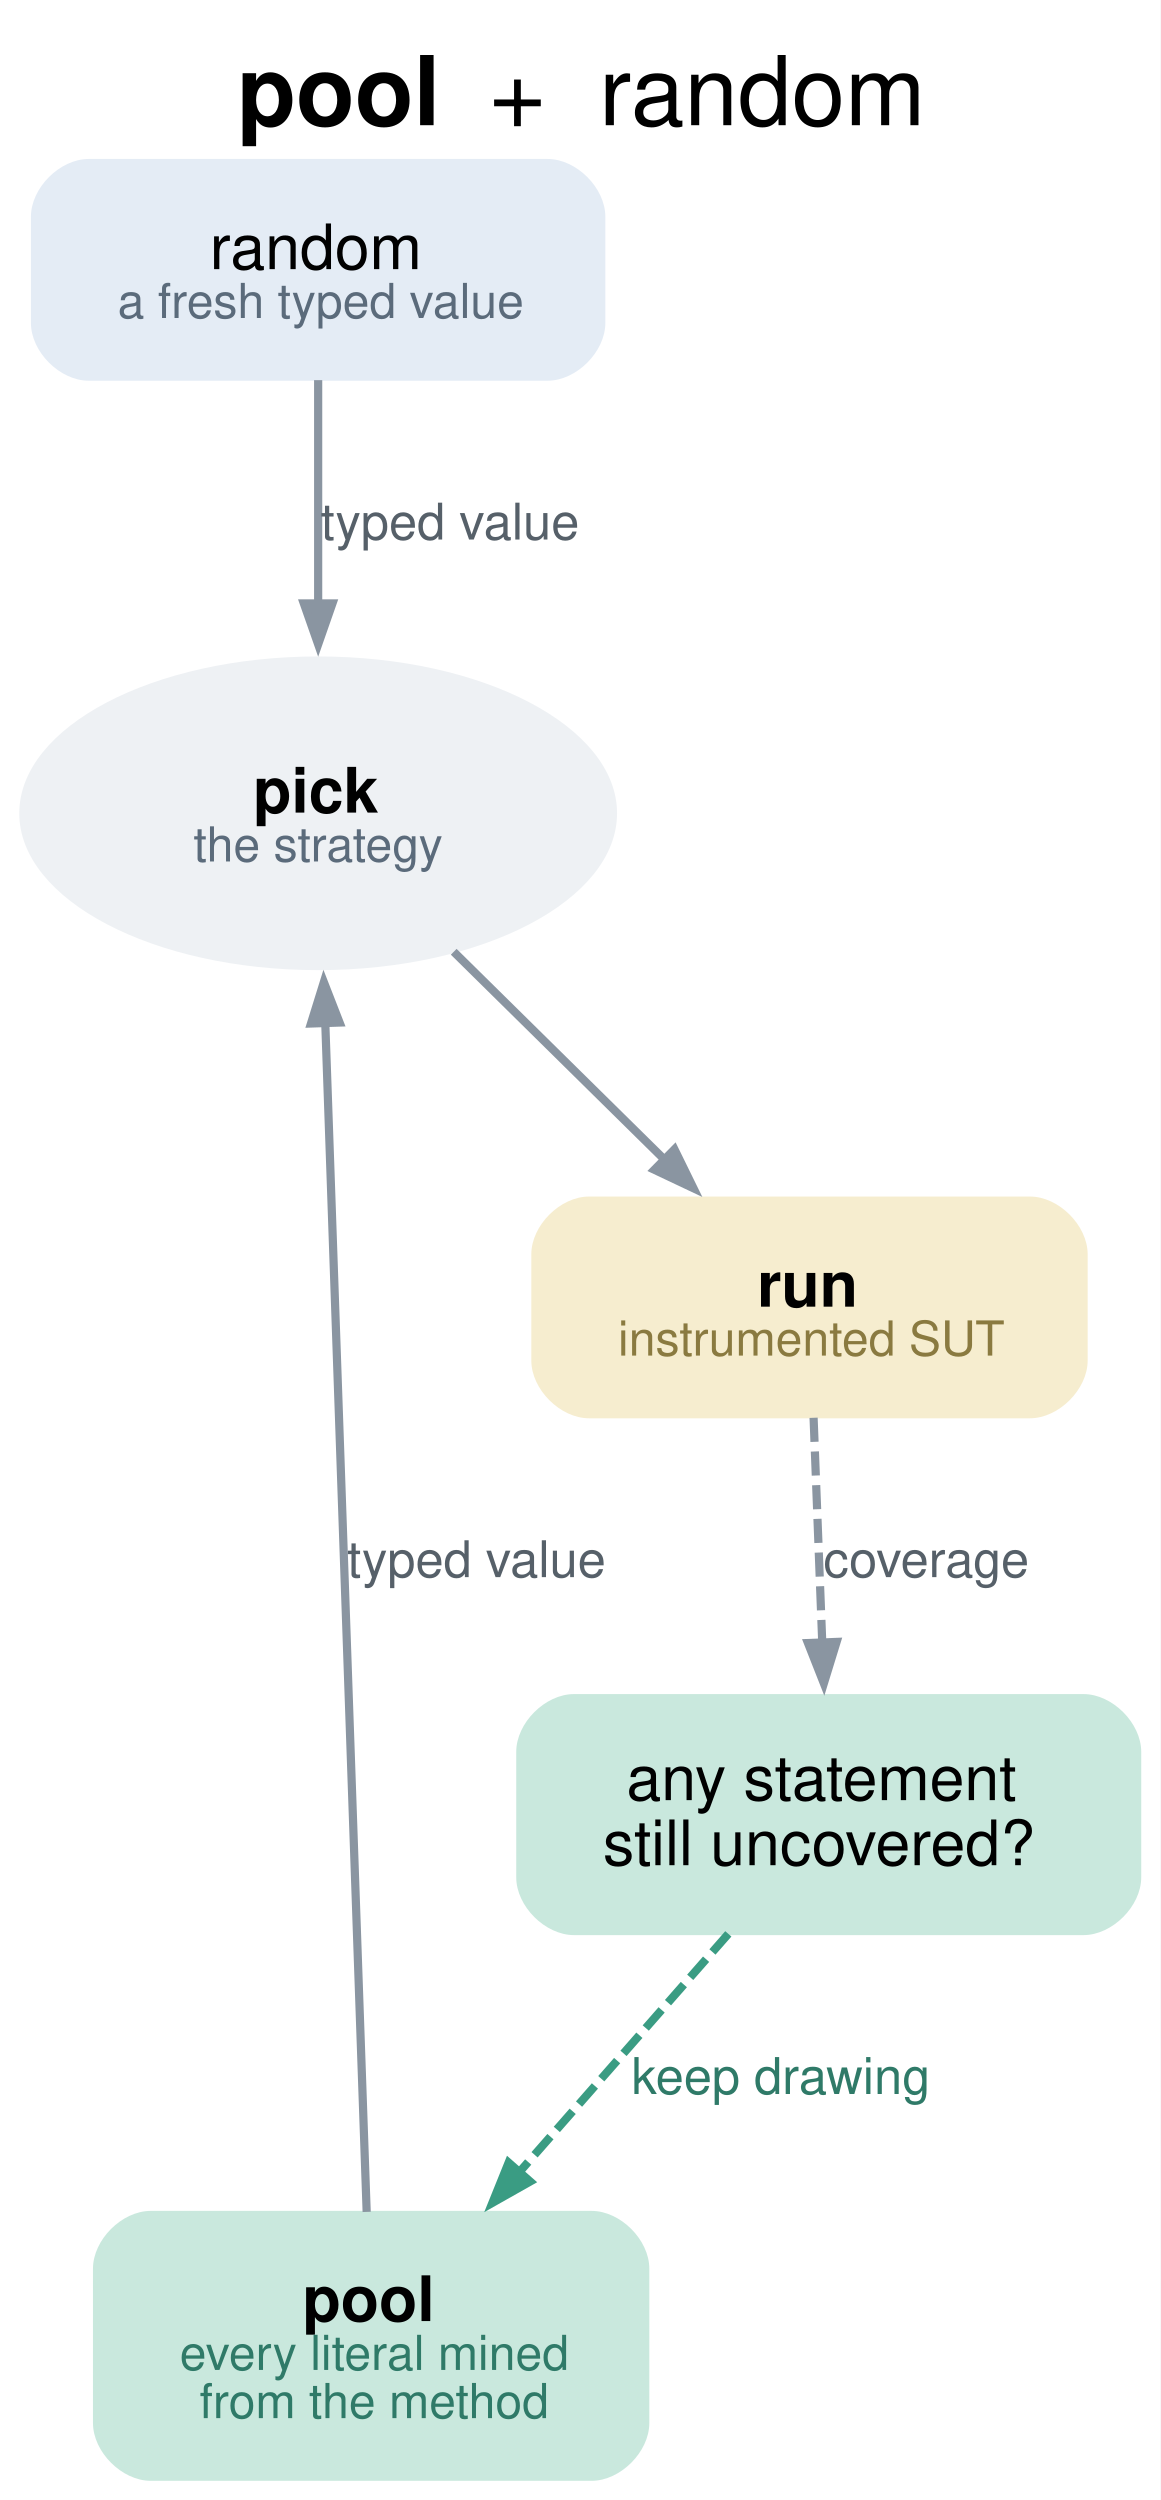
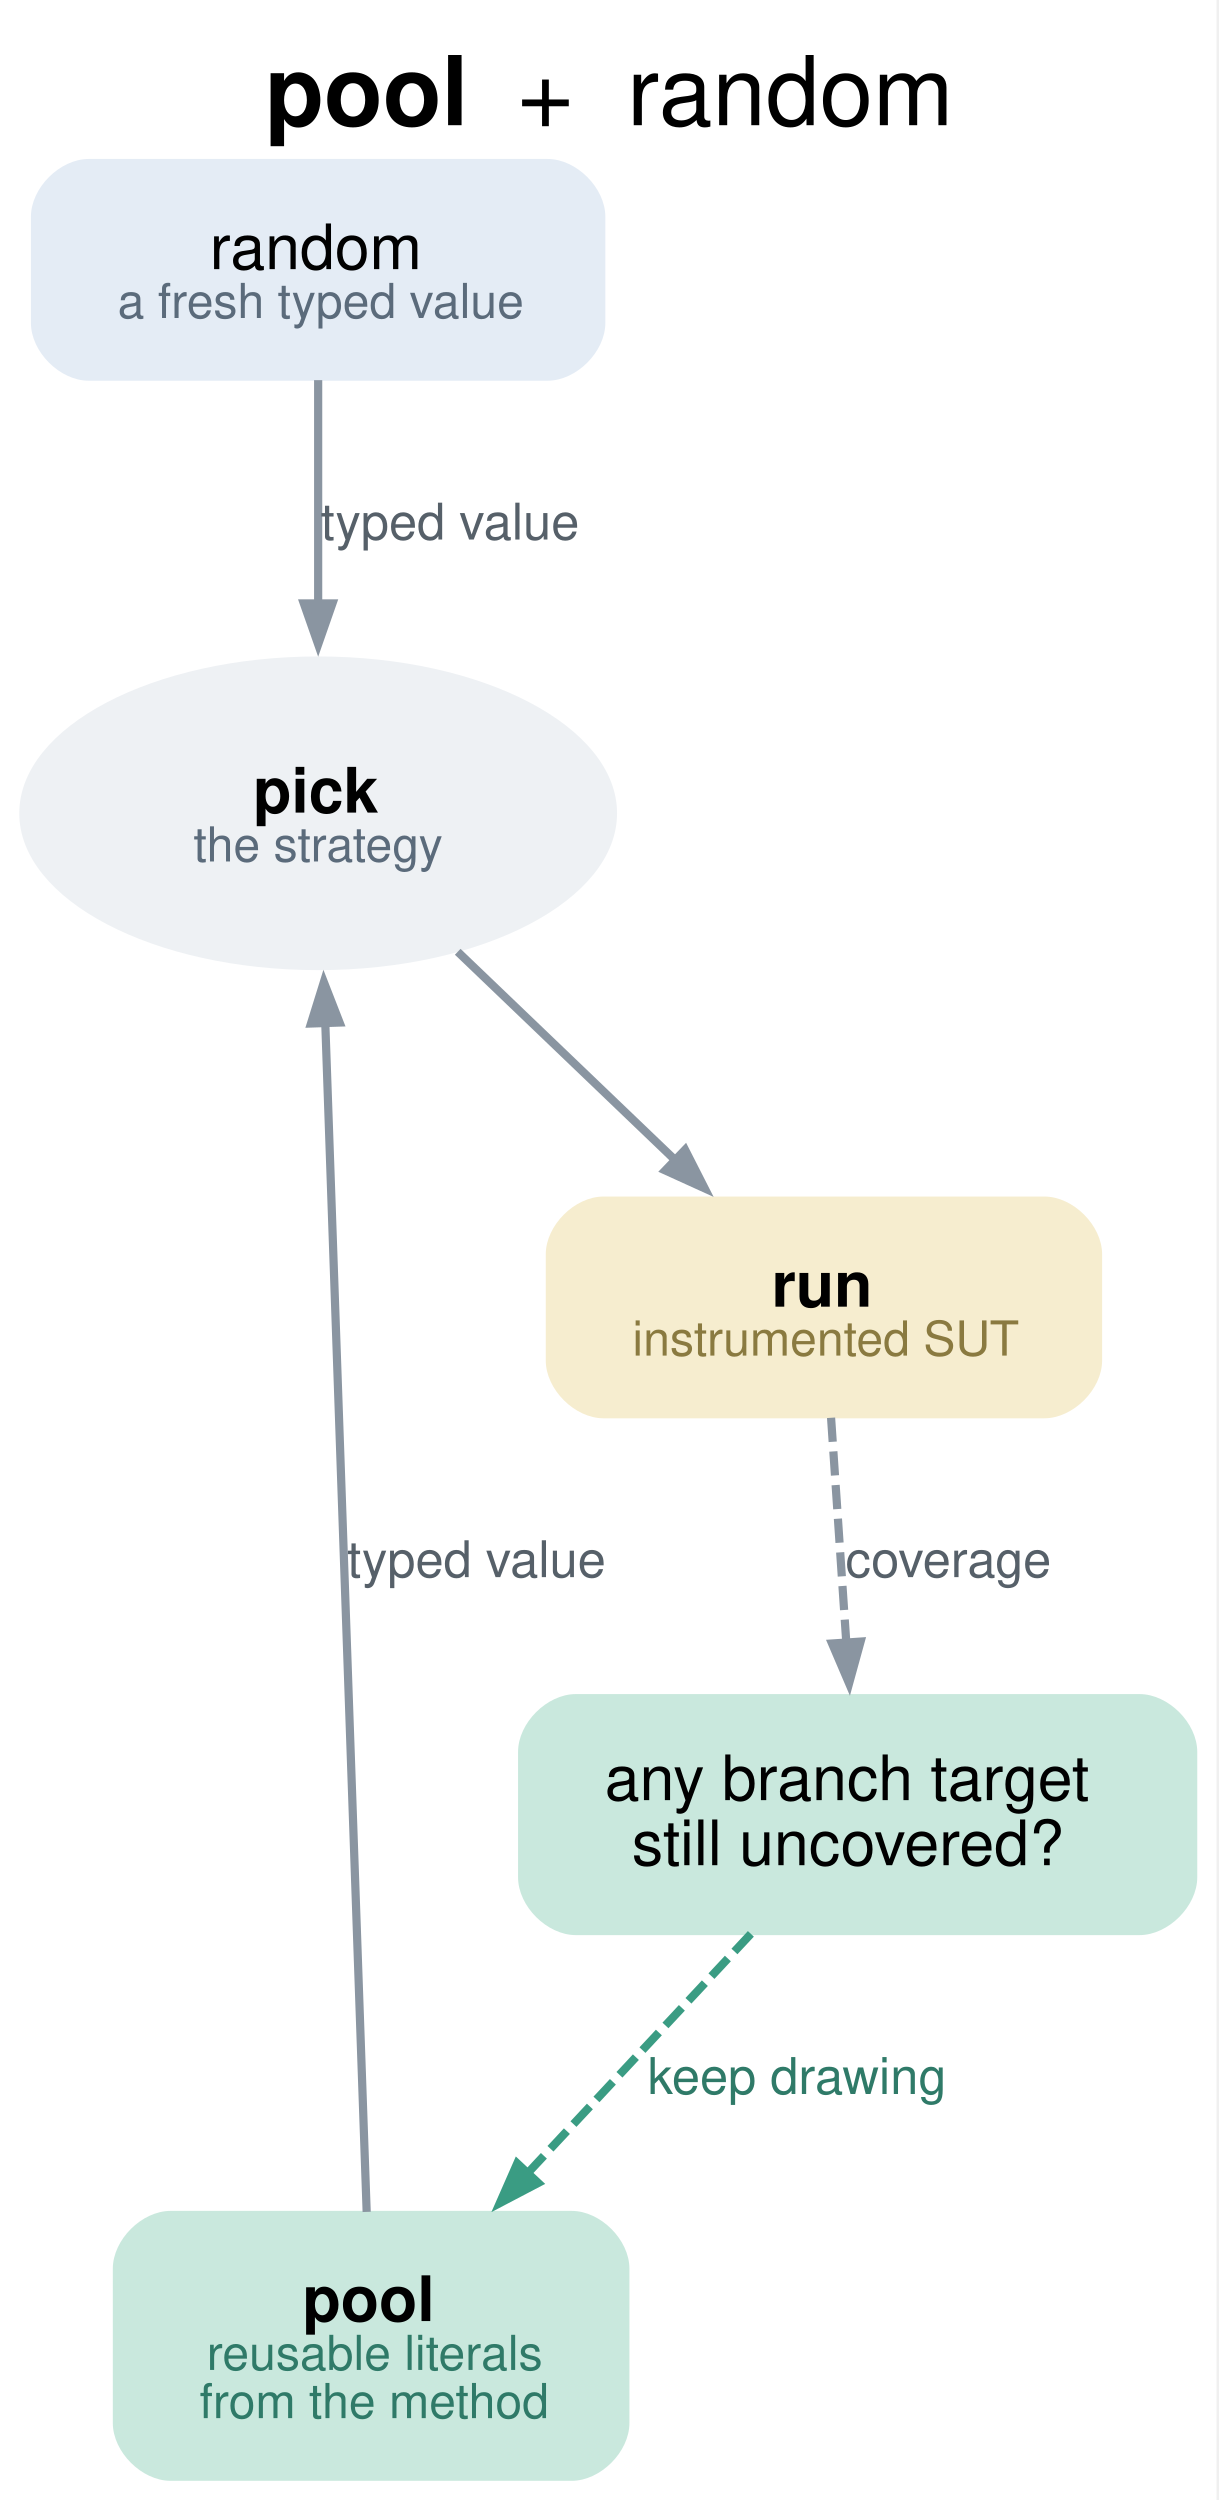
- <svg xmlns="http://www.w3.org/2000/svg" width="241pt" height="519pt" viewBox="0.00 0.00 241.00 519.00">
+ <svg xmlns="http://www.w3.org/2000/svg" width="253pt" height="519pt" viewBox="0.00 0.00 253.00 519.00">
  <g id="graph0" class="graph" transform="scale(1 1) rotate(0) translate(4 515.02)">
-     <polygon fill="white" stroke="none" points="-4,4 -4,-515.02 236.92,-515.02 236.92,4 -4,4" />
-     <text xml:space="preserve" text-anchor="start" x="45.21" y="-489.02" font-family="Helvetica,sans-Serif" font-weight="bold" font-size="20.00">pool</text>
-     <text xml:space="preserve" text-anchor="start" x="86.46" y="-489.02" font-family="Helvetica,sans-Serif" font-size="20.00">  +  random</text>
+     <polygon fill="white" stroke="none" points="-4,4 -4,-515.02 248.55,-515.02 248.55,4 -4,4" />
+     <text xml:space="preserve" text-anchor="start" x="51.02" y="-489.02" font-family="Helvetica,sans-Serif" font-weight="bold" font-size="20.00">pool</text>
+     <text xml:space="preserve" text-anchor="start" x="92.27" y="-489.02" font-family="Helvetica,sans-Serif" font-size="20.00">  +  random</text>
    <g id="node1" class="node">
      <path fill="#e4ecf5" stroke="black" stroke-width="0" d="M109.67,-482.02C109.67,-482.02 14.42,-482.02 14.42,-482.02 8.42,-482.02 2.42,-476.02 2.42,-470.02 2.42,-470.02 2.42,-447.98 2.42,-447.98 2.42,-441.98 8.42,-435.98 14.42,-435.98 14.42,-435.98 109.67,-435.98 109.67,-435.98 115.67,-435.98 121.67,-441.98 121.67,-447.98 121.67,-447.98 121.67,-470.02 121.67,-470.02 121.67,-476.02 115.67,-482.02 109.67,-482.02" />
      <text xml:space="preserve" text-anchor="start" x="39.55" y="-459.15" font-family="Helvetica,sans-Serif" font-size="13.00">random</text>
      <text xml:space="preserve" text-anchor="start" x="20.42" y="-449" font-family="Helvetica,sans-Serif" font-size="10.00" fill="#5b6b7b">a fresh typed value</text>
    </g>
    <g id="node4" class="node">
      <ellipse fill="#eef1f4" stroke="black" stroke-width="0" cx="62.05" cy="-346.18" rx="62.05" ry="32.56" />
      <text xml:space="preserve" text-anchor="start" x="48.55" y="-346.33" font-family="Helvetica,sans-Serif" font-weight="bold" font-size="13.00">pick</text>
      <text xml:space="preserve" text-anchor="start" x="36.17" y="-336.18" font-family="Helvetica,sans-Serif" font-size="10.00" fill="#5b6b7b">the strategy</text>
    </g>
    <g id="edge1" class="edge">
      <path fill="none" stroke="#8a95a1" stroke-width="1.7" d="M62.05,-436.1C62.05,-422.78 62.05,-405.31 62.05,-389.39" />
      <polygon fill="#8a95a1" stroke="#8a95a1" stroke-width="1.7" points="65.02,-389.75 62.05,-381.25 59.07,-389.75 65.02,-389.75" />
      <text xml:space="preserve" text-anchor="middle" x="89.42" y="-403.01" font-family="Helvetica,sans-Serif" font-size="10.50" fill="#566069">typed value</text>
    </g>
    <g id="node2" class="node">
-       <path fill="#c9e8dd" stroke="black" stroke-width="0" d="M118.8,-56.04C118.8,-56.04 27.3,-56.04 27.3,-56.04 21.3,-56.04 15.3,-50.04 15.3,-44.04 15.3,-44.04 15.3,-12 15.3,-12 15.3,-6 21.3,0 27.3,0 27.3,0 118.8,0 118.8,0 124.8,0 130.8,-6 130.8,-12 130.8,-12 130.8,-44.04 130.8,-44.04 130.8,-50.04 124.8,-56.04 118.8,-56.04" />
+       <path fill="#c9e8dd" stroke="black" stroke-width="0" d="M114.67,-56.04C114.67,-56.04 31.42,-56.04 31.42,-56.04 25.42,-56.04 19.42,-50.04 19.42,-44.04 19.42,-44.04 19.42,-12 19.42,-12 19.42,-6 25.42,0 31.42,0 31.42,0 114.67,0 114.67,0 120.67,0 126.67,-6 126.67,-12 126.67,-12 126.67,-44.04 126.67,-44.04 126.67,-50.04 120.67,-56.04 114.67,-56.04" />
      <text xml:space="preserve" text-anchor="start" x="58.8" y="-33.17" font-family="Helvetica,sans-Serif" font-weight="bold" font-size="13.00">pool</text>
-       <text xml:space="preserve" text-anchor="start" x="33.3" y="-23.02" font-family="Helvetica,sans-Serif" font-size="10.00" fill="#2f7a68">every literal mined</text>
+       <text xml:space="preserve" text-anchor="start" x="38.92" y="-23.02" font-family="Helvetica,sans-Serif" font-size="10.00" fill="#2f7a68">reusable literals</text>
      <text xml:space="preserve" text-anchor="start" x="37.42" y="-13.02" font-family="Helvetica,sans-Serif" font-size="10.00" fill="#2f7a68">from the method</text>
    </g>
    <g id="edge2" class="edge">
      <path fill="none" stroke="#8a95a1" stroke-width="1.7" d="M72.12,-55.83C70.2,-110.82 65.82,-236.74 63.52,-302.86" />
      <polygon fill="#8a95a1" stroke="#8a95a1" stroke-width="1.7" points="60.56,-302.54 63.23,-311.13 66.5,-302.74 60.56,-302.54" />
      <text xml:space="preserve" text-anchor="middle" x="94.92" y="-187.6" font-family="Helvetica,sans-Serif" font-size="10.50" fill="#566069">typed value</text>
    </g>
    <g id="node3" class="node">
-       <path fill="#c9e8dd" stroke="black" stroke-width="0" d="M220.92,-163.33C220.92,-163.33 115.17,-163.33 115.17,-163.33 109.17,-163.33 103.17,-157.33 103.17,-151.33 103.17,-151.33 103.17,-125.29 103.17,-125.29 103.17,-119.29 109.17,-113.29 115.17,-113.29 115.17,-113.29 220.92,-113.29 220.92,-113.29 226.92,-113.29 232.92,-119.29 232.92,-125.29 232.92,-125.29 232.92,-151.33 232.92,-151.33 232.92,-157.33 226.92,-163.33 220.92,-163.33" />
-       <text xml:space="preserve" text-anchor="start" x="126.05" y="-141.31" font-family="Helvetica,sans-Serif" font-size="13.00">any statement</text>
-       <text xml:space="preserve" text-anchor="start" x="121.17" y="-127.81" font-family="Helvetica,sans-Serif" font-size="13.00">still uncovered?</text>
+       <path fill="#c9e8dd" stroke="black" stroke-width="0" d="M232.55,-163.33C232.55,-163.33 115.55,-163.33 115.55,-163.33 109.55,-163.33 103.55,-157.33 103.55,-151.33 103.55,-151.33 103.55,-125.29 103.55,-125.29 103.55,-119.29 109.55,-113.29 115.55,-113.29 115.55,-113.29 232.55,-113.29 232.55,-113.29 238.55,-113.29 244.55,-119.29 244.55,-125.29 244.55,-125.29 244.55,-151.33 244.55,-151.33 244.55,-157.33 238.55,-163.33 232.55,-163.33" />
+       <text xml:space="preserve" text-anchor="start" x="121.55" y="-141.31" font-family="Helvetica,sans-Serif" font-size="13.00">any branch target</text>
+       <text xml:space="preserve" text-anchor="start" x="127.17" y="-127.81" font-family="Helvetica,sans-Serif" font-size="13.00">still uncovered?</text>
    </g>
    <g id="edge5" class="edge">
-       <path fill="none" stroke="#3a9c83" stroke-width="1.7" stroke-dasharray="5,2" d="M147.2,-113.55C134.46,-99.02 117.93,-80.18 103.71,-63.97" />
-       <polygon fill="#3a9c83" stroke="#3a9c83" stroke-width="1.7" points="106.06,-62.14 98.22,-57.71 101.59,-66.06 106.06,-62.14" />
-       <text xml:space="preserve" text-anchor="middle" x="158.11" y="-80.31" font-family="Helvetica,sans-Serif" font-size="10.50" fill="#2f7a68">keep drawing</text>
+       <path fill="none" stroke="#3a9c83" stroke-width="1.7" stroke-dasharray="5,2" d="M151.88,-113.55C138.21,-98.89 120.44,-79.83 105.23,-63.53" />
+       <polygon fill="#3a9c83" stroke="#3a9c83" stroke-width="1.7" points="107.73,-61.84 99.76,-57.66 103.38,-65.9 107.73,-61.84" />
+       <text xml:space="preserve" text-anchor="middle" x="161.47" y="-80.31" font-family="Helvetica,sans-Serif" font-size="10.50" fill="#2f7a68">keep drawing</text>
    </g>
    <g id="node5" class="node">
-       <path fill="#f6edcf" stroke="black" stroke-width="0" d="M209.8,-266.62C209.8,-266.62 118.3,-266.62 118.3,-266.62 112.3,-266.62 106.3,-260.62 106.3,-254.62 106.3,-254.62 106.3,-232.58 106.3,-232.58 106.3,-226.58 112.3,-220.58 118.3,-220.58 118.3,-220.58 209.8,-220.58 209.8,-220.58 215.8,-220.58 221.8,-226.58 221.8,-232.58 221.8,-232.58 221.8,-254.62 221.8,-254.62 221.8,-260.62 215.8,-266.62 209.8,-266.62" />
-       <text xml:space="preserve" text-anchor="start" x="153.17" y="-243.75" font-family="Helvetica,sans-Serif" font-weight="bold" font-size="13.00">run</text>
-       <text xml:space="preserve" text-anchor="start" x="124.3" y="-233.6" font-family="Helvetica,sans-Serif" font-size="10.00" fill="#8a7a40">instrumented SUT</text>
+       <path fill="#f6edcf" stroke="black" stroke-width="0" d="M212.8,-266.62C212.8,-266.62 121.3,-266.62 121.3,-266.62 115.3,-266.62 109.3,-260.62 109.3,-254.62 109.3,-254.62 109.3,-232.58 109.3,-232.58 109.3,-226.58 115.3,-220.58 121.3,-220.58 121.3,-220.58 212.8,-220.58 212.8,-220.58 218.8,-220.58 224.8,-226.58 224.8,-232.58 224.8,-232.58 224.8,-254.62 224.8,-254.62 224.8,-260.62 218.8,-266.62 212.8,-266.62" />
+       <text xml:space="preserve" text-anchor="start" x="156.17" y="-243.75" font-family="Helvetica,sans-Serif" font-weight="bold" font-size="13.00">run</text>
+       <text xml:space="preserve" text-anchor="start" x="127.3" y="-233.6" font-family="Helvetica,sans-Serif" font-size="10.00" fill="#8a7a40">instrumented SUT</text>
    </g>
    <g id="edge3" class="edge">
-       <path fill="none" stroke="#8a95a1" stroke-width="1.7" d="M90.19,-317.43C103.8,-304.01 120.14,-287.9 133.99,-274.24" />
-       <polygon fill="#8a95a1" stroke="#8a95a1" stroke-width="1.7" points="136.02,-276.42 139.98,-268.33 131.84,-272.18 136.02,-276.42" />
+       <path fill="none" stroke="#8a95a1" stroke-width="1.7" d="M91.02,-317.43C105.15,-303.89 122.16,-287.6 136.5,-273.86" />
+       <polygon fill="#8a95a1" stroke="#8a95a1" stroke-width="1.7" points="138.22,-276.33 142.3,-268.31 134.1,-272.04 138.22,-276.33" />
    </g>
    <g id="edge4" class="edge">
-       <path fill="none" stroke="#8a95a1" stroke-width="1.7" stroke-dasharray="5,2" d="M164.9,-220.69C165.42,-207.07 166.11,-189.25 166.71,-173.76" />
-       <polygon fill="#8a95a1" stroke="#8a95a1" stroke-width="1.7" points="169.68,-174.16 167.03,-165.55 163.73,-173.93 169.68,-174.16" />
-       <text xml:space="preserve" text-anchor="middle" x="188.29" y="-187.6" font-family="Helvetica,sans-Serif" font-size="10.50" fill="#566069">coverage</text>
+       <path fill="none" stroke="#8a95a1" stroke-width="1.7" stroke-dasharray="5,2" d="M168.53,-220.69C169.46,-207.07 170.66,-189.25 171.71,-173.76" />
+       <polygon fill="#8a95a1" stroke="#8a95a1" stroke-width="1.7" points="174.66,-174.23 172.27,-165.55 168.73,-173.83 174.66,-174.23" />
+       <text xml:space="preserve" text-anchor="middle" x="192.88" y="-187.6" font-family="Helvetica,sans-Serif" font-size="10.50" fill="#566069">coverage</text>
    </g>
  </g>
</svg>
